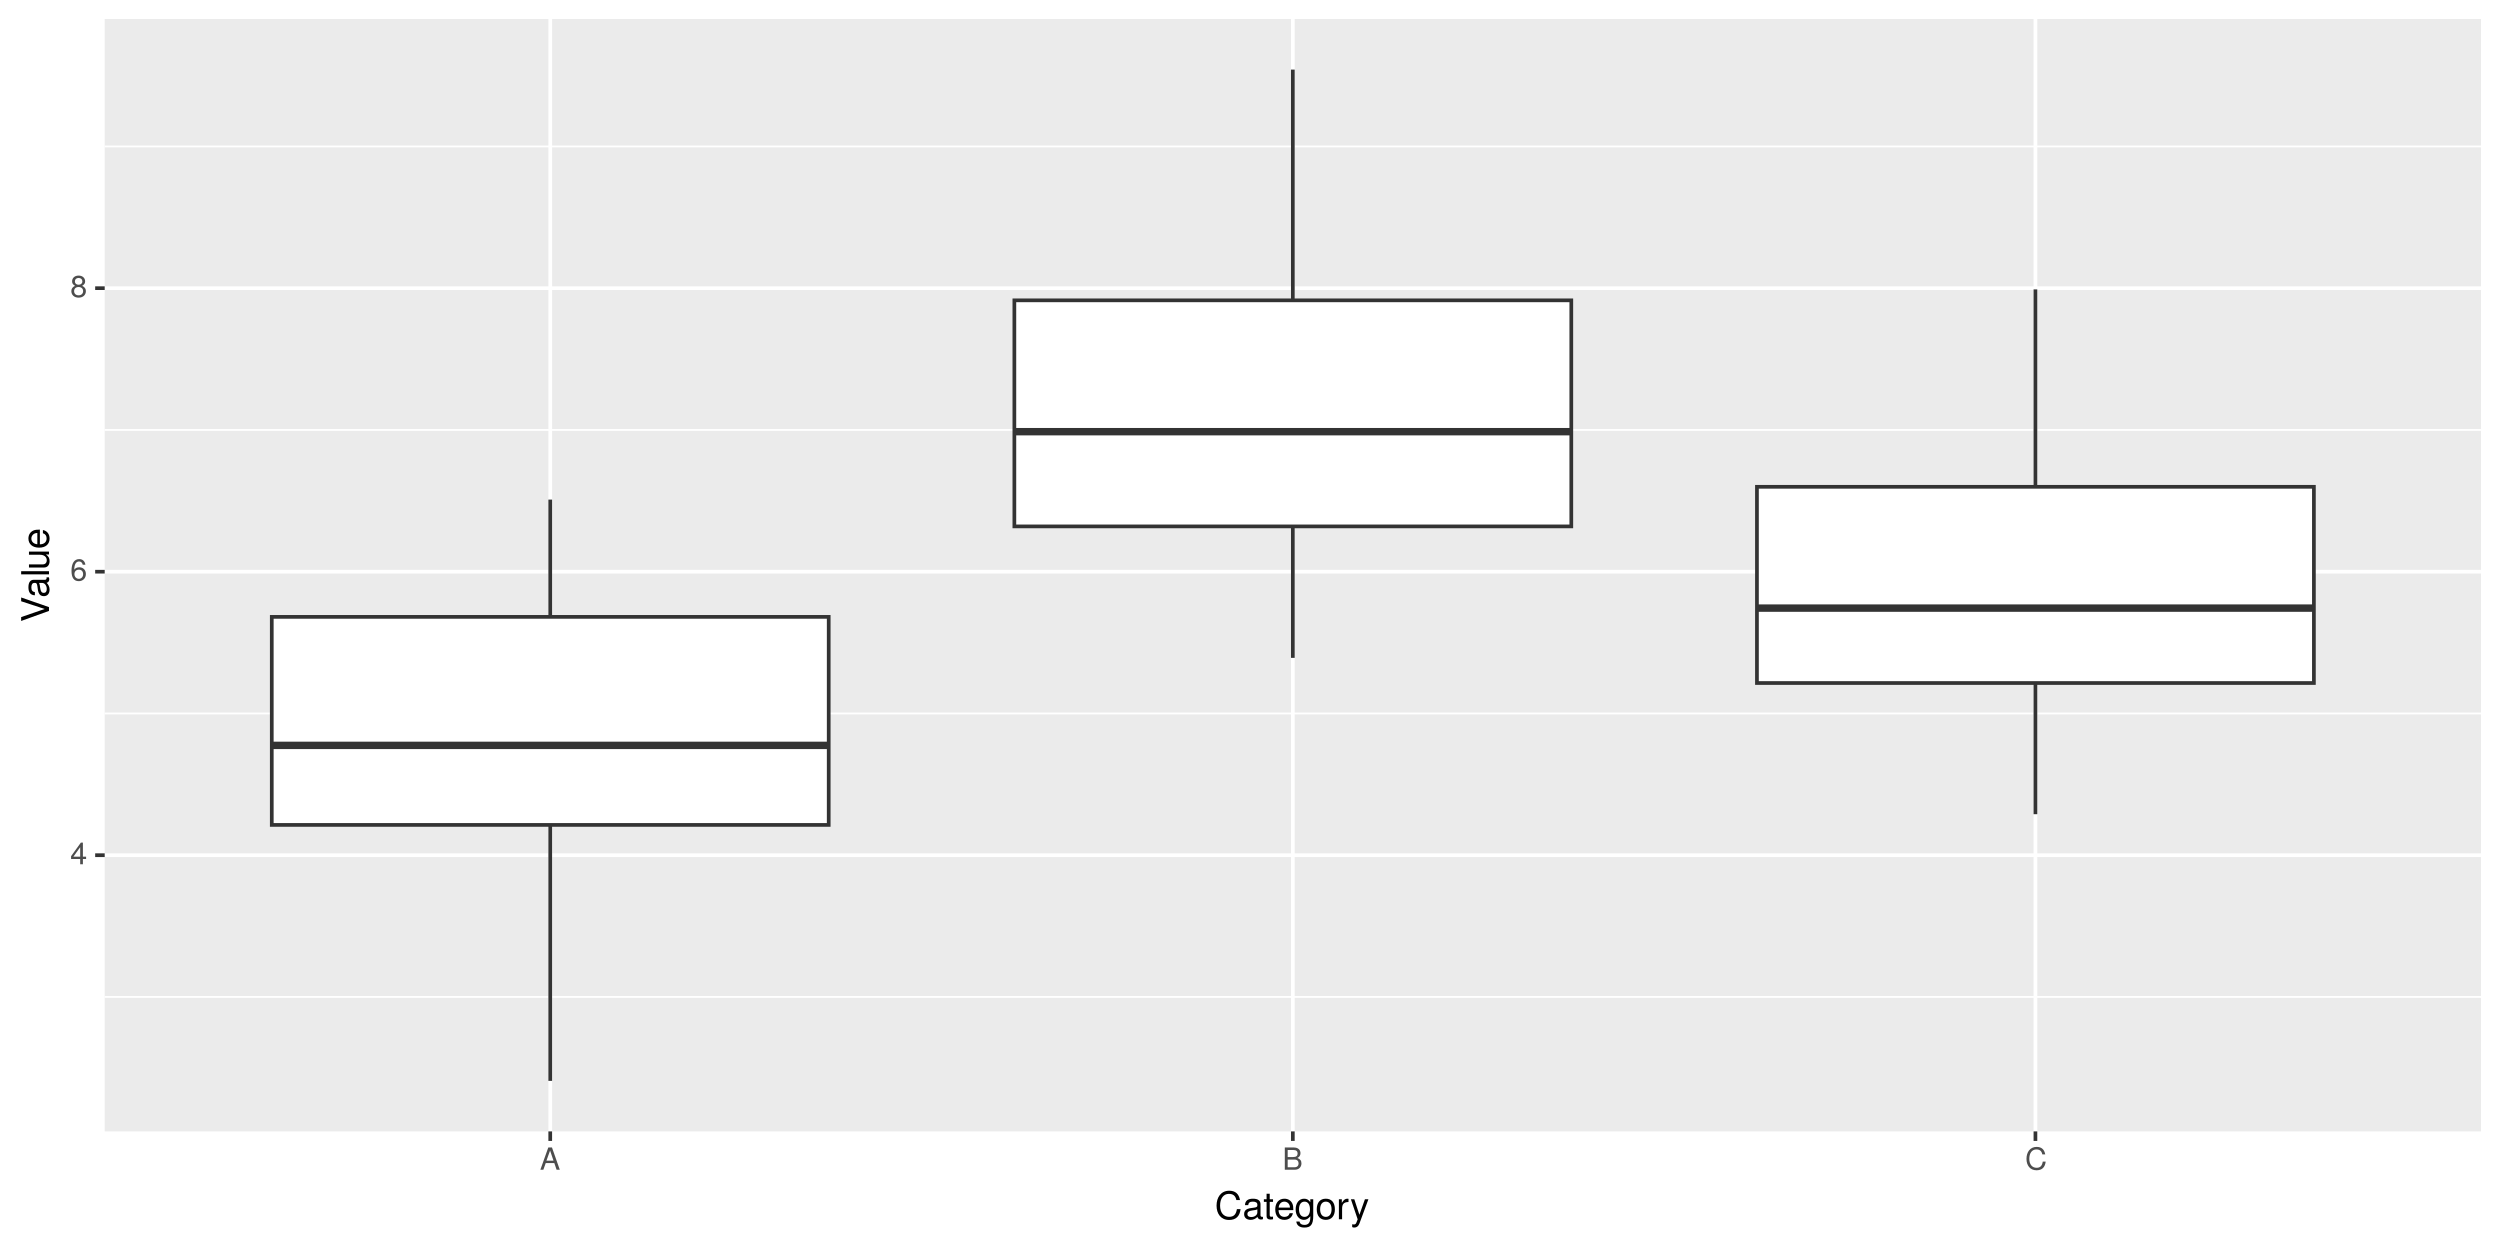
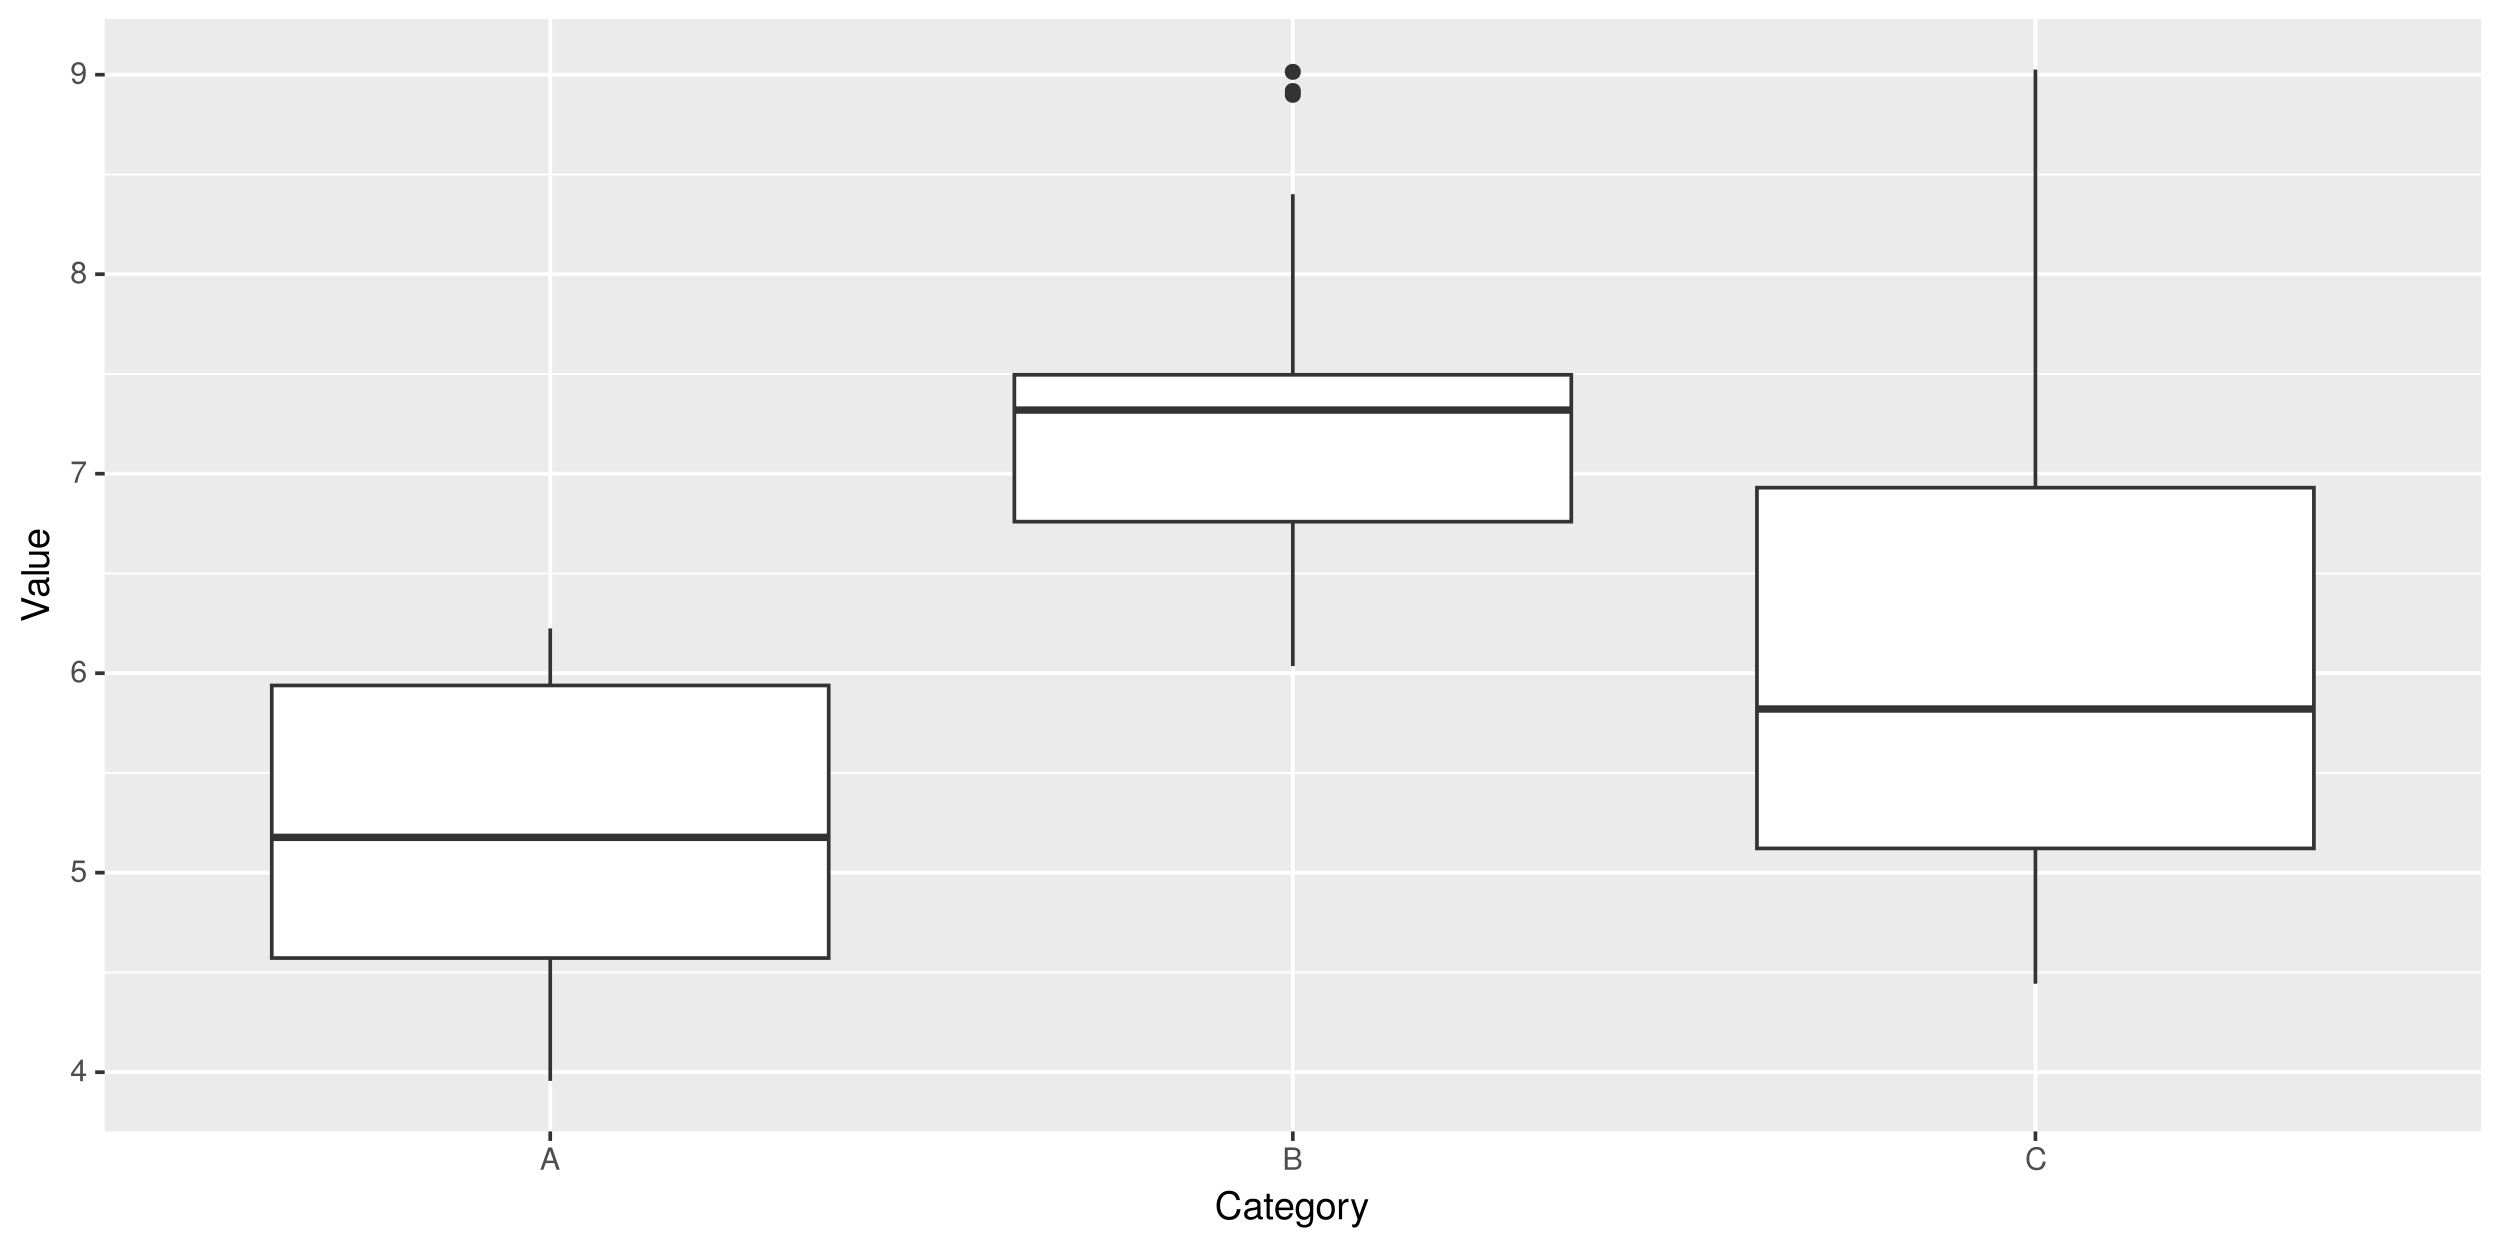
<svg xmlns="http://www.w3.org/2000/svg" xmlns:xlink="http://www.w3.org/1999/xlink" width="720pt" height="360pt" viewBox="0 0 720 360">
  <defs>
    <g>
      <g id="glyph-0-0">
        <path d="M 4.578 -1.5 L 4.578 -2.188 L 3.656 -2.188 L 3.656 -6.234 L 3.078 -6.234 L 0.25 -2.312 L 0.25 -1.5 L 2.875 -1.5 L 2.875 0 L 3.656 0 L 3.656 -1.5 Z M 2.875 -2.188 L 0.922 -2.188 L 2.875 -4.922 Z M 2.875 -2.188 " />
      </g>
      <g id="glyph-0-1">
+         <path d="M 4.516 -2.062 C 4.516 -3.297 3.688 -4.109 2.5 -4.109 C 2.062 -4.109 1.703 -4 1.344 -3.734 L 1.594 -5.344 L 4.188 -5.344 L 4.188 -6.109 L 0.969 -6.109 L 0.5 -2.844 L 1.219 -2.844 C 1.578 -3.266 1.875 -3.422 2.359 -3.422 C 3.188 -3.422 3.719 -2.891 3.719 -1.969 C 3.719 -1.062 3.203 -0.547 2.359 -0.547 C 1.688 -0.547 1.266 -0.891 1.078 -1.594 L 0.312 -1.594 C 0.562 -0.359 1.266 0.125 2.375 0.125 C 3.641 0.125 4.516 -0.75 4.516 -2.062 Z M 4.516 -2.062 " />
+       </g>
+       <g id="glyph-0-2">
        <path d="M 4.516 -1.938 C 4.516 -3.094 3.719 -3.875 2.609 -3.875 C 1.984 -3.875 1.5 -3.641 1.172 -3.188 C 1.172 -4.703 1.672 -5.547 2.562 -5.547 C 3.109 -5.547 3.484 -5.203 3.609 -4.609 L 4.375 -4.609 C 4.234 -5.625 3.562 -6.234 2.609 -6.234 C 1.156 -6.234 0.375 -5.016 0.375 -2.844 C 0.375 -0.891 1.047 0.125 2.469 0.125 C 3.656 0.125 4.516 -0.719 4.516 -1.938 Z M 3.719 -1.875 C 3.719 -1.094 3.188 -0.547 2.484 -0.547 C 1.766 -0.547 1.219 -1.125 1.219 -1.922 C 1.219 -2.688 1.734 -3.188 2.5 -3.188 C 3.25 -3.188 3.719 -2.703 3.719 -1.875 Z M 3.719 -1.875 " />
      </g>
-       <g id="glyph-0-2">
+       <g id="glyph-0-3">
+         <path d="M 4.578 -5.453 L 4.578 -6.109 L 0.406 -6.109 L 0.406 -5.344 L 3.781 -5.344 C 2.531 -3.781 1.656 -1.953 1.219 0 L 2.047 0 C 2.391 -2.016 3.266 -3.891 4.578 -5.453 Z M 4.578 -5.453 " />
+       </g>
+       <g id="glyph-0-4">
        <path d="M 4.516 -1.766 C 4.516 -2.453 4.156 -2.938 3.438 -3.281 C 4.078 -3.672 4.297 -3.984 4.297 -4.578 C 4.297 -5.547 3.531 -6.234 2.422 -6.234 C 1.312 -6.234 0.547 -5.547 0.547 -4.578 C 0.547 -4 0.75 -3.672 1.391 -3.281 C 0.672 -2.938 0.328 -2.453 0.328 -1.766 C 0.328 -0.625 1.188 0.125 2.422 0.125 C 3.656 0.125 4.516 -0.625 4.516 -1.766 Z M 3.5 -4.562 C 3.5 -3.969 3.062 -3.594 2.422 -3.594 C 1.766 -3.594 1.344 -3.969 1.344 -4.562 C 1.344 -5.156 1.766 -5.547 2.422 -5.547 C 3.078 -5.547 3.5 -5.156 3.5 -4.562 Z M 3.719 -1.75 C 3.719 -1.016 3.188 -0.547 2.406 -0.547 C 1.641 -0.547 1.125 -1.016 1.125 -1.75 C 1.125 -2.484 1.641 -2.938 2.422 -2.938 C 3.188 -2.938 3.719 -2.484 3.719 -1.75 Z M 3.719 -1.75 " />
      </g>
-       <g id="glyph-0-3">
+       <g id="glyph-0-5">
+         <path d="M 4.484 -3.266 C 4.484 -5.219 3.797 -6.234 2.375 -6.234 C 1.188 -6.234 0.328 -5.391 0.328 -4.172 C 0.328 -3.016 1.125 -2.219 2.25 -2.219 C 2.844 -2.219 3.266 -2.438 3.672 -2.922 C 3.672 -1.406 3.172 -0.547 2.281 -0.547 C 1.734 -0.547 1.359 -0.891 1.234 -1.5 L 0.469 -1.5 C 0.609 -0.469 1.281 0.125 2.234 0.125 C 3.688 0.125 4.484 -1.109 4.484 -3.266 Z M 3.641 -4.188 C 3.641 -3.422 3.094 -2.906 2.344 -2.906 C 1.594 -2.906 1.125 -3.391 1.125 -4.234 C 1.125 -5.016 1.656 -5.562 2.359 -5.562 C 3.094 -5.562 3.641 -5 3.641 -4.188 Z M 3.641 -4.188 " />
+       </g>
+       <g id="glyph-0-6">
        <path d="M 5.75 0 L 3.5 -6.406 L 2.438 -6.406 L 0.156 0 L 1.016 0 L 1.703 -1.922 L 4.172 -1.922 L 4.828 0 Z M 3.938 -2.609 L 1.906 -2.609 L 2.953 -5.531 Z M 3.938 -2.609 " />
      </g>
-       <g id="glyph-0-4">
+       <g id="glyph-0-7">
        <path d="M 5.484 -1.828 C 5.484 -2.609 5.125 -3.062 4.312 -3.391 C 4.891 -3.656 5.203 -4.141 5.203 -4.781 C 5.203 -5.719 4.516 -6.406 3.297 -6.406 L 0.688 -6.406 L 0.688 0 L 3.594 0 C 4.734 0 5.484 -0.781 5.484 -1.828 Z M 4.375 -4.672 C 4.375 -4.016 4 -3.656 3.094 -3.656 L 1.516 -3.656 L 1.516 -5.688 L 3.094 -5.688 C 4 -5.688 4.375 -5.328 4.375 -4.672 Z M 4.656 -1.828 C 4.656 -1.203 4.281 -0.719 3.516 -0.719 L 1.516 -0.719 L 1.516 -2.922 L 3.516 -2.922 C 4.281 -2.922 4.656 -2.453 4.656 -1.828 Z M 4.656 -1.828 " />
      </g>
-       <g id="glyph-0-5">
+       <g id="glyph-0-8">
        <path d="M 5.953 -2.344 L 5.109 -2.344 C 4.922 -1.125 4.406 -0.562 3.328 -0.562 C 2.047 -0.562 1.234 -1.547 1.234 -3.141 C 1.234 -4.781 2.016 -5.844 3.25 -5.844 C 4.25 -5.844 4.781 -5.406 4.984 -4.422 L 5.828 -4.422 C 5.562 -5.828 4.766 -6.578 3.359 -6.578 C 1.406 -6.578 0.422 -5 0.422 -3.125 C 0.422 -1.266 1.438 0.156 3.312 0.156 C 4.875 0.156 5.766 -0.672 5.953 -2.344 Z M 5.953 -2.344 " />
      </g>
      <g id="glyph-1-0">
        <path d="M 7.453 -2.922 L 6.391 -2.922 C 6.156 -1.406 5.516 -0.703 4.156 -0.703 C 2.562 -0.703 1.547 -1.922 1.547 -3.922 C 1.547 -5.984 2.516 -7.312 4.062 -7.312 C 5.328 -7.312 5.984 -6.75 6.234 -5.531 L 7.281 -5.531 C 6.969 -7.297 5.953 -8.219 4.188 -8.219 C 1.766 -8.219 0.531 -6.266 0.531 -3.922 C 0.531 -1.578 1.797 0.203 4.141 0.203 C 6.109 0.203 7.203 -0.844 7.453 -2.922 Z M 7.453 -2.922 " />
      </g>
      <g id="glyph-1-1">
        <path d="M 5.891 -0.016 L 5.891 -0.719 C 5.781 -0.688 5.734 -0.688 5.688 -0.688 C 5.375 -0.688 5.188 -0.859 5.188 -1.141 L 5.188 -4.359 C 5.188 -5.375 4.438 -5.922 3.031 -5.922 C 1.625 -5.922 0.766 -5.391 0.719 -4.062 L 1.641 -4.062 C 1.719 -4.766 2.141 -5.078 2.984 -5.078 C 3.812 -5.078 4.281 -4.781 4.281 -4.219 L 4.281 -3.984 C 4.281 -3.594 4.047 -3.438 3.328 -3.344 C 2.031 -3.172 1.828 -3.141 1.469 -2.984 C 0.797 -2.719 0.469 -2.203 0.469 -1.5 C 0.469 -0.453 1.188 0.172 2.359 0.172 C 3.094 0.172 3.812 -0.141 4.312 -0.688 C 4.406 -0.234 4.812 0.078 5.266 0.078 C 5.438 0.078 5.594 0.062 5.891 -0.016 Z M 4.281 -1.984 C 4.281 -1.172 3.438 -0.641 2.547 -0.641 C 1.844 -0.641 1.422 -0.891 1.422 -1.516 C 1.422 -2.125 1.828 -2.391 2.812 -2.531 C 3.766 -2.656 3.969 -2.703 4.281 -2.844 Z M 4.281 -1.984 " />
      </g>
      <g id="glyph-1-2">
        <path d="M 2.797 0 L 2.797 -0.766 C 2.672 -0.734 2.531 -0.719 2.359 -0.719 C 1.953 -0.719 1.844 -0.844 1.844 -1.25 L 1.844 -5.016 L 2.797 -5.016 L 2.797 -5.766 L 1.844 -5.766 L 1.844 -7.344 L 0.938 -7.344 L 0.938 -5.766 L 0.156 -5.766 L 0.156 -5.016 L 0.938 -5.016 L 0.938 -0.844 C 0.938 -0.25 1.328 0.078 2.047 0.078 C 2.266 0.078 2.484 0.062 2.797 0 Z M 2.797 0 " />
      </g>
      <g id="glyph-1-3">
        <path d="M 5.641 -2.625 C 5.641 -3.453 5.578 -3.984 5.406 -4.406 C 5.031 -5.359 4.156 -5.922 3.078 -5.922 C 1.469 -5.922 0.438 -4.734 0.438 -2.844 C 0.438 -0.953 1.438 0.172 3.062 0.172 C 4.375 0.172 5.297 -0.578 5.516 -1.75 L 4.594 -1.75 C 4.344 -0.984 3.828 -0.688 3.094 -0.688 C 2.141 -0.688 1.422 -1.297 1.391 -2.625 Z M 4.656 -3.438 C 4.656 -3.438 4.656 -3.391 4.656 -3.359 L 1.422 -3.359 C 1.5 -4.391 2.141 -5.078 3.062 -5.078 C 3.969 -5.078 4.656 -4.328 4.656 -3.438 Z M 4.656 -3.438 " />
      </g>
      <g id="glyph-1-4">
        <path d="M 5.375 -0.953 L 5.375 -5.766 L 4.531 -5.766 L 4.531 -4.922 C 4.062 -5.609 3.516 -5.922 2.766 -5.922 C 1.312 -5.922 0.312 -4.703 0.312 -2.828 C 0.312 -1.016 1.344 0.172 2.688 0.172 C 3.422 0.172 3.922 -0.141 4.531 -0.875 L 4.531 -0.484 C 4.531 1.047 3.906 1.625 2.844 1.625 C 2.109 1.625 1.547 1.359 1.438 0.656 L 0.5 0.656 C 0.609 1.75 1.453 2.391 2.812 2.391 C 4.609 2.391 5.375 1.594 5.375 -0.953 Z M 4.438 -2.844 C 4.438 -1.469 3.844 -0.688 2.875 -0.688 C 1.875 -0.688 1.281 -1.484 1.281 -2.875 C 1.281 -4.266 1.891 -5.078 2.875 -5.078 C 3.859 -5.078 4.438 -4.25 4.438 -2.844 Z M 4.438 -2.844 " />
      </g>
      <g id="glyph-1-5">
        <path d="M 5.609 -2.844 C 5.609 -4.828 4.656 -5.922 2.984 -5.922 C 1.375 -5.922 0.391 -4.812 0.391 -2.875 C 0.391 -0.953 1.359 0.172 3 0.172 C 4.625 0.172 5.609 -0.953 5.609 -2.844 Z M 4.656 -2.844 C 4.656 -1.5 4.016 -0.688 3 -0.688 C 1.984 -0.688 1.359 -1.484 1.359 -2.875 C 1.359 -4.266 1.984 -5.078 3 -5.078 C 4.031 -5.078 4.656 -4.281 4.656 -2.844 Z M 4.656 -2.844 " />
      </g>
      <g id="glyph-1-6">
        <path d="M 3.531 -4.969 L 3.531 -5.891 C 3.375 -5.922 3.297 -5.922 3.172 -5.922 C 2.578 -5.922 2.141 -5.578 1.609 -4.719 L 1.609 -5.766 L 0.766 -5.766 L 0.766 0 L 1.688 0 L 1.688 -2.984 C 1.688 -4.297 2.109 -4.938 3.531 -4.969 Z M 3.531 -4.969 " />
      </g>
      <g id="glyph-1-7">
        <path d="M 5.266 -5.766 L 4.266 -5.766 L 2.672 -1.281 L 1.203 -5.766 L 0.219 -5.766 L 2.172 0.016 L 1.812 0.938 C 1.656 1.344 1.469 1.5 1.078 1.5 C 0.953 1.5 0.797 1.469 0.594 1.438 L 0.594 2.25 C 0.781 2.359 0.969 2.391 1.203 2.391 C 1.859 2.391 2.391 2.031 2.688 1.203 Z M 5.266 -5.766 " />
      </g>
      <g id="glyph-2-0">
        <path d="M -8.016 -7.094 L -8.016 -6 L -1.234 -3.781 L -8.016 -1.438 L -8.016 -0.328 L 0 -3.219 L 0 -4.312 Z M -8.016 -7.094 " />
      </g>
      <g id="glyph-2-1">
        <path d="M -0.016 -5.891 L -0.719 -5.891 C -0.688 -5.781 -0.688 -5.734 -0.688 -5.688 C -0.688 -5.375 -0.859 -5.188 -1.141 -5.188 L -4.359 -5.188 C -5.375 -5.188 -5.922 -4.438 -5.922 -3.031 C -5.922 -1.625 -5.391 -0.766 -4.062 -0.719 L -4.062 -1.641 C -4.766 -1.719 -5.078 -2.141 -5.078 -2.984 C -5.078 -3.812 -4.781 -4.281 -4.219 -4.281 L -3.984 -4.281 C -3.594 -4.281 -3.438 -4.047 -3.344 -3.328 C -3.172 -2.031 -3.141 -1.828 -2.984 -1.469 C -2.719 -0.797 -2.203 -0.469 -1.5 -0.469 C -0.453 -0.469 0.172 -1.188 0.172 -2.359 C 0.172 -3.094 -0.141 -3.812 -0.688 -4.312 C -0.234 -4.406 0.078 -4.812 0.078 -5.266 C 0.078 -5.438 0.062 -5.594 -0.016 -5.891 Z M -1.984 -4.281 C -1.172 -4.281 -0.641 -3.438 -0.641 -2.547 C -0.641 -1.844 -0.891 -1.422 -1.516 -1.422 C -2.125 -1.422 -2.391 -1.828 -2.531 -2.812 C -2.656 -3.766 -2.703 -3.969 -2.844 -4.281 Z M -1.984 -4.281 " />
      </g>
      <g id="glyph-2-2">
        <path d="M 0 -1.656 L -8.016 -1.656 L -8.016 -0.75 L 0 -0.75 Z M 0 -1.656 " />
      </g>
      <g id="glyph-2-3">
        <path d="M 0 -5.297 L -5.766 -5.297 L -5.766 -4.391 L -2.578 -4.391 C -1.406 -4.391 -0.641 -3.766 -0.641 -2.812 C -0.641 -2.094 -1.078 -1.625 -1.766 -1.625 L -5.766 -1.625 L -5.766 -0.719 L -1.406 -0.719 C -0.453 -0.719 0.172 -1.438 0.172 -2.547 C 0.172 -3.406 -0.125 -3.938 -0.891 -4.484 L 0 -4.484 Z M 0 -5.297 " />
      </g>
      <g id="glyph-2-4">
        <path d="M -2.625 -5.641 C -3.453 -5.641 -3.984 -5.578 -4.406 -5.406 C -5.359 -5.031 -5.922 -4.156 -5.922 -3.078 C -5.922 -1.469 -4.734 -0.438 -2.844 -0.438 C -0.953 -0.438 0.172 -1.438 0.172 -3.062 C 0.172 -4.375 -0.578 -5.297 -1.75 -5.516 L -1.75 -4.594 C -0.984 -4.344 -0.688 -3.828 -0.688 -3.094 C -0.688 -2.141 -1.297 -1.422 -2.625 -1.391 Z M -3.438 -4.656 C -3.438 -4.656 -3.391 -4.656 -3.359 -4.656 L -3.359 -1.422 C -4.391 -1.5 -5.078 -2.141 -5.078 -3.062 C -5.078 -3.969 -4.328 -4.656 -3.438 -4.656 Z M -3.438 -4.656 " />
      </g>
    </g>
    <clipPath id="clip-0">
      <path clip-rule="nonzero" d="M 30.152 5.48 L 714.523 5.48 L 714.523 325.852 L 30.152 325.852 Z M 30.152 5.48 " />
    </clipPath>
    <clipPath id="clip-1">
-       <path clip-rule="nonzero" d="M 30.152 286 L 714.523 286 L 714.523 288 L 30.152 288 Z M 30.152 286 " />
+       <path clip-rule="nonzero" d="M 30.152 279 L 714.523 279 L 714.523 281 L 30.152 281 Z M 30.152 279 " />
    </clipPath>
    <clipPath id="clip-2">
-       <path clip-rule="nonzero" d="M 30.152 205 L 714.523 205 L 714.523 206 L 30.152 206 Z M 30.152 205 " />
+       <path clip-rule="nonzero" d="M 30.152 222 L 714.523 222 L 714.523 223 L 30.152 223 Z M 30.152 222 " />
    </clipPath>
    <clipPath id="clip-3">
-       <path clip-rule="nonzero" d="M 30.152 123 L 714.523 123 L 714.523 125 L 30.152 125 Z M 30.152 123 " />
+       <path clip-rule="nonzero" d="M 30.152 164 L 714.523 164 L 714.523 166 L 30.152 166 Z M 30.152 164 " />
    </clipPath>
    <clipPath id="clip-4">
-       <path clip-rule="nonzero" d="M 30.152 41 L 714.523 41 L 714.523 43 L 30.152 43 Z M 30.152 41 " />
+       <path clip-rule="nonzero" d="M 30.152 107 L 714.523 107 L 714.523 108 L 30.152 108 Z M 30.152 107 " />
    </clipPath>
    <clipPath id="clip-5">
-       <path clip-rule="nonzero" d="M 30.152 245 L 714.523 245 L 714.523 247 L 30.152 247 Z M 30.152 245 " />
+       <path clip-rule="nonzero" d="M 30.152 49 L 714.523 49 L 714.523 51 L 30.152 51 Z M 30.152 49 " />
    </clipPath>
    <clipPath id="clip-6">
-       <path clip-rule="nonzero" d="M 30.152 164 L 714.523 164 L 714.523 166 L 30.152 166 Z M 30.152 164 " />
+       <path clip-rule="nonzero" d="M 30.152 308 L 714.523 308 L 714.523 310 L 30.152 310 Z M 30.152 308 " />
    </clipPath>
    <clipPath id="clip-7">
-       <path clip-rule="nonzero" d="M 30.152 82 L 714.523 82 L 714.523 84 L 30.152 84 Z M 30.152 82 " />
+       <path clip-rule="nonzero" d="M 30.152 250 L 714.523 250 L 714.523 252 L 30.152 252 Z M 30.152 250 " />
    </clipPath>
    <clipPath id="clip-8">
+       <path clip-rule="nonzero" d="M 30.152 193 L 714.523 193 L 714.523 195 L 30.152 195 Z M 30.152 193 " />
+     </clipPath>
+     <clipPath id="clip-9">
+       <path clip-rule="nonzero" d="M 30.152 135 L 714.523 135 L 714.523 137 L 30.152 137 Z M 30.152 135 " />
+     </clipPath>
+     <clipPath id="clip-10">
+       <path clip-rule="nonzero" d="M 30.152 78 L 714.523 78 L 714.523 80 L 30.152 80 Z M 30.152 78 " />
+     </clipPath>
+     <clipPath id="clip-11">
+       <path clip-rule="nonzero" d="M 30.152 20 L 714.523 20 L 714.523 23 L 30.152 23 Z M 30.152 20 " />
+     </clipPath>
+     <clipPath id="clip-12">
      <path clip-rule="nonzero" d="M 157 5.48 L 160 5.48 L 160 325.852 L 157 325.852 Z M 157 5.48 " />
    </clipPath>
-     <clipPath id="clip-9">
+     <clipPath id="clip-13">
      <path clip-rule="nonzero" d="M 371 5.48 L 373 5.48 L 373 325.852 L 371 325.852 Z M 371 5.48 " />
    </clipPath>
-     <clipPath id="clip-10">
+     <clipPath id="clip-14">
      <path clip-rule="nonzero" d="M 585 5.48 L 587 5.48 L 587 325.852 L 585 325.852 Z M 585 5.48 " />
    </clipPath>
  </defs>
  <rect x="-72" y="-36" width="864" height="432" fill="rgb(100%, 100%, 100%)" fill-opacity="1" />
  <rect x="-72" y="-36" width="864" height="432" fill="rgb(100%, 100%, 100%)" fill-opacity="1" />
  <path fill="none" stroke-width="1.067" stroke-linecap="round" stroke-linejoin="round" stroke="rgb(100%, 100%, 100%)" stroke-opacity="1" stroke-miterlimit="10" d="M 0 360 L 720 360 L 720 0 L 0 0 Z M 0 360 " />
  <g clip-path="url(#clip-0)">
    <path fill-rule="nonzero" fill="rgb(92.157%, 92.157%, 92.157%)" fill-opacity="1" d="M 30.152 325.848 L 714.523 325.848 L 714.523 5.477 L 30.152 5.477 Z M 30.152 325.848 " />
  </g>
  <g clip-path="url(#clip-1)">
-     <path fill="none" stroke-width="0.533" stroke-linecap="butt" stroke-linejoin="round" stroke="rgb(100%, 100%, 100%)" stroke-opacity="1" stroke-miterlimit="10" d="M 30.152 287.121 L 714.52 287.121 " />
+     <path fill="none" stroke-width="0.533" stroke-linecap="butt" stroke-linejoin="round" stroke="rgb(100%, 100%, 100%)" stroke-opacity="1" stroke-miterlimit="10" d="M 30.152 280.059 L 714.52 280.059 " />
  </g>
  <g clip-path="url(#clip-2)">
-     <path fill="none" stroke-width="0.533" stroke-linecap="butt" stroke-linejoin="round" stroke="rgb(100%, 100%, 100%)" stroke-opacity="1" stroke-miterlimit="10" d="M 30.152 205.473 L 714.52 205.473 " />
+     <path fill="none" stroke-width="0.533" stroke-linecap="butt" stroke-linejoin="round" stroke="rgb(100%, 100%, 100%)" stroke-opacity="1" stroke-miterlimit="10" d="M 30.152 222.605 L 714.52 222.605 " />
  </g>
  <g clip-path="url(#clip-3)">
-     <path fill="none" stroke-width="0.533" stroke-linecap="butt" stroke-linejoin="round" stroke="rgb(100%, 100%, 100%)" stroke-opacity="1" stroke-miterlimit="10" d="M 30.152 123.824 L 714.52 123.824 " />
+     <path fill="none" stroke-width="0.533" stroke-linecap="butt" stroke-linejoin="round" stroke="rgb(100%, 100%, 100%)" stroke-opacity="1" stroke-miterlimit="10" d="M 30.152 165.152 L 714.52 165.152 " />
  </g>
  <g clip-path="url(#clip-4)">
-     <path fill="none" stroke-width="0.533" stroke-linecap="butt" stroke-linejoin="round" stroke="rgb(100%, 100%, 100%)" stroke-opacity="1" stroke-miterlimit="10" d="M 30.152 42.172 L 714.52 42.172 " />
+     <path fill="none" stroke-width="0.533" stroke-linecap="butt" stroke-linejoin="round" stroke="rgb(100%, 100%, 100%)" stroke-opacity="1" stroke-miterlimit="10" d="M 30.152 107.695 L 714.52 107.695 " />
  </g>
  <g clip-path="url(#clip-5)">
-     <path fill="none" stroke-width="1.067" stroke-linecap="butt" stroke-linejoin="round" stroke="rgb(100%, 100%, 100%)" stroke-opacity="1" stroke-miterlimit="10" d="M 30.152 246.297 L 714.52 246.297 " />
+     <path fill="none" stroke-width="0.533" stroke-linecap="butt" stroke-linejoin="round" stroke="rgb(100%, 100%, 100%)" stroke-opacity="1" stroke-miterlimit="10" d="M 30.152 50.242 L 714.52 50.242 " />
  </g>
  <g clip-path="url(#clip-6)">
-     <path fill="none" stroke-width="1.067" stroke-linecap="butt" stroke-linejoin="round" stroke="rgb(100%, 100%, 100%)" stroke-opacity="1" stroke-miterlimit="10" d="M 30.152 164.648 L 714.52 164.648 " />
+     <path fill="none" stroke-width="1.067" stroke-linecap="butt" stroke-linejoin="round" stroke="rgb(100%, 100%, 100%)" stroke-opacity="1" stroke-miterlimit="10" d="M 30.152 308.789 L 714.52 308.789 " />
  </g>
  <g clip-path="url(#clip-7)">
-     <path fill="none" stroke-width="1.067" stroke-linecap="butt" stroke-linejoin="round" stroke="rgb(100%, 100%, 100%)" stroke-opacity="1" stroke-miterlimit="10" d="M 30.152 82.996 L 714.52 82.996 " />
+     <path fill="none" stroke-width="1.067" stroke-linecap="butt" stroke-linejoin="round" stroke="rgb(100%, 100%, 100%)" stroke-opacity="1" stroke-miterlimit="10" d="M 30.152 251.332 L 714.52 251.332 " />
  </g>
  <g clip-path="url(#clip-8)">
+     <path fill="none" stroke-width="1.067" stroke-linecap="butt" stroke-linejoin="round" stroke="rgb(100%, 100%, 100%)" stroke-opacity="1" stroke-miterlimit="10" d="M 30.152 193.879 L 714.52 193.879 " />
+   </g>
+   <g clip-path="url(#clip-9)">
+     <path fill="none" stroke-width="1.067" stroke-linecap="butt" stroke-linejoin="round" stroke="rgb(100%, 100%, 100%)" stroke-opacity="1" stroke-miterlimit="10" d="M 30.152 136.422 L 714.52 136.422 " />
+   </g>
+   <g clip-path="url(#clip-10)">
+     <path fill="none" stroke-width="1.067" stroke-linecap="butt" stroke-linejoin="round" stroke="rgb(100%, 100%, 100%)" stroke-opacity="1" stroke-miterlimit="10" d="M 30.152 78.969 L 714.52 78.969 " />
+   </g>
+   <g clip-path="url(#clip-11)">
+     <path fill="none" stroke-width="1.067" stroke-linecap="butt" stroke-linejoin="round" stroke="rgb(100%, 100%, 100%)" stroke-opacity="1" stroke-miterlimit="10" d="M 30.152 21.516 L 714.52 21.516 " />
+   </g>
+   <g clip-path="url(#clip-12)">
    <path fill="none" stroke-width="1.067" stroke-linecap="butt" stroke-linejoin="round" stroke="rgb(100%, 100%, 100%)" stroke-opacity="1" stroke-miterlimit="10" d="M 158.469 325.848 L 158.469 5.48 " />
  </g>
-   <g clip-path="url(#clip-9)">
+   <g clip-path="url(#clip-13)">
    <path fill="none" stroke-width="1.067" stroke-linecap="butt" stroke-linejoin="round" stroke="rgb(100%, 100%, 100%)" stroke-opacity="1" stroke-miterlimit="10" d="M 372.336 325.848 L 372.336 5.48 " />
  </g>
-   <g clip-path="url(#clip-10)">
+   <g clip-path="url(#clip-14)">
    <path fill="none" stroke-width="1.067" stroke-linecap="butt" stroke-linejoin="round" stroke="rgb(100%, 100%, 100%)" stroke-opacity="1" stroke-miterlimit="10" d="M 586.203 325.848 L 586.203 5.48 " />
  </g>
-   <path fill="none" stroke-width="1.067" stroke-linecap="butt" stroke-linejoin="round" stroke="rgb(20%, 20%, 20%)" stroke-opacity="1" stroke-miterlimit="10" d="M 158.469 177.66 L 158.469 143.887 " />
-   <path fill="none" stroke-width="1.067" stroke-linecap="butt" stroke-linejoin="round" stroke="rgb(20%, 20%, 20%)" stroke-opacity="1" stroke-miterlimit="10" d="M 158.469 237.578 L 158.469 311.285 " />
-   <path fill-rule="nonzero" fill="rgb(100%, 100%, 100%)" fill-opacity="1" stroke-width="1.067" stroke-linecap="butt" stroke-linejoin="miter" stroke="rgb(20%, 20%, 20%)" stroke-opacity="1" stroke-miterlimit="10" d="M 78.27 177.66 L 78.27 237.578 L 238.668 237.578 L 238.668 177.66 Z M 78.27 177.66 " />
-   <path fill="none" stroke-width="2.134" stroke-linecap="butt" stroke-linejoin="miter" stroke="rgb(20%, 20%, 20%)" stroke-opacity="1" stroke-miterlimit="10" d="M 78.27 214.668 L 238.668 214.668 " />
-   <path fill="none" stroke-width="1.067" stroke-linecap="butt" stroke-linejoin="round" stroke="rgb(20%, 20%, 20%)" stroke-opacity="1" stroke-miterlimit="10" d="M 372.336 86.496 L 372.336 20.043 " />
-   <path fill="none" stroke-width="1.067" stroke-linecap="butt" stroke-linejoin="round" stroke="rgb(20%, 20%, 20%)" stroke-opacity="1" stroke-miterlimit="10" d="M 372.336 151.602 L 372.336 189.457 " />
-   <path fill-rule="nonzero" fill="rgb(100%, 100%, 100%)" fill-opacity="1" stroke-width="1.067" stroke-linecap="butt" stroke-linejoin="miter" stroke="rgb(20%, 20%, 20%)" stroke-opacity="1" stroke-miterlimit="10" d="M 292.137 86.496 L 292.137 151.602 L 452.535 151.602 L 452.535 86.496 Z M 292.137 86.496 " />
-   <path fill="none" stroke-width="2.134" stroke-linecap="butt" stroke-linejoin="miter" stroke="rgb(20%, 20%, 20%)" stroke-opacity="1" stroke-miterlimit="10" d="M 292.137 124.324 L 452.535 124.324 " />
-   <path fill="none" stroke-width="1.067" stroke-linecap="butt" stroke-linejoin="round" stroke="rgb(20%, 20%, 20%)" stroke-opacity="1" stroke-miterlimit="10" d="M 586.203 140.199 L 586.203 83.355 " />
-   <path fill="none" stroke-width="1.067" stroke-linecap="butt" stroke-linejoin="round" stroke="rgb(20%, 20%, 20%)" stroke-opacity="1" stroke-miterlimit="10" d="M 586.203 196.707 L 586.203 234.496 " />
-   <path fill-rule="nonzero" fill="rgb(100%, 100%, 100%)" fill-opacity="1" stroke-width="1.067" stroke-linecap="butt" stroke-linejoin="miter" stroke="rgb(20%, 20%, 20%)" stroke-opacity="1" stroke-miterlimit="10" d="M 506 140.199 L 506 196.707 L 666.402 196.707 L 666.402 140.199 Z M 506 140.199 " />
-   <path fill="none" stroke-width="2.134" stroke-linecap="butt" stroke-linejoin="miter" stroke="rgb(20%, 20%, 20%)" stroke-opacity="1" stroke-miterlimit="10" d="M 506 175.137 L 666.402 175.137 " />
-   <g fill="rgb(30.196%, 30.196%, 30.196%)" fill-opacity="1">
-     <use xlink:href="#glyph-0-0" x="20.219" y="248.899" />
-   </g>
-   <g fill="rgb(30.196%, 30.196%, 30.196%)" fill-opacity="1">
-     <use xlink:href="#glyph-0-1" x="20.219" y="167.251" />
-   </g>
-   <g fill="rgb(30.196%, 30.196%, 30.196%)" fill-opacity="1">
-     <use xlink:href="#glyph-0-2" x="20.219" y="85.599" />
-   </g>
-   <path fill="none" stroke-width="1.067" stroke-linecap="butt" stroke-linejoin="round" stroke="rgb(20%, 20%, 20%)" stroke-opacity="1" stroke-miterlimit="10" d="M 27.41 246.297 L 30.152 246.297 " />
-   <path fill="none" stroke-width="1.067" stroke-linecap="butt" stroke-linejoin="round" stroke="rgb(20%, 20%, 20%)" stroke-opacity="1" stroke-miterlimit="10" d="M 27.41 164.648 L 30.152 164.648 " />
-   <path fill="none" stroke-width="1.067" stroke-linecap="butt" stroke-linejoin="round" stroke="rgb(20%, 20%, 20%)" stroke-opacity="1" stroke-miterlimit="10" d="M 27.41 82.996 L 30.152 82.996 " />
+   <path fill="none" stroke-width="1.067" stroke-linecap="butt" stroke-linejoin="round" stroke="rgb(20%, 20%, 20%)" stroke-opacity="1" stroke-miterlimit="10" d="M 158.469 197.414 L 158.469 180.98 " />
+   <path fill="none" stroke-width="1.067" stroke-linecap="butt" stroke-linejoin="round" stroke="rgb(20%, 20%, 20%)" stroke-opacity="1" stroke-miterlimit="10" d="M 158.469 275.918 L 158.469 311.285 " />
+   <path fill-rule="nonzero" fill="rgb(100%, 100%, 100%)" fill-opacity="1" stroke-width="1.067" stroke-linecap="butt" stroke-linejoin="miter" stroke="rgb(20%, 20%, 20%)" stroke-opacity="1" stroke-miterlimit="10" d="M 78.27 197.414 L 78.27 275.918 L 238.668 275.918 L 238.668 197.414 Z M 78.27 197.414 " />
+   <path fill="none" stroke-width="2.134" stroke-linecap="butt" stroke-linejoin="miter" stroke="rgb(20%, 20%, 20%)" stroke-opacity="1" stroke-miterlimit="10" d="M 78.27 241.16 L 238.668 241.16 " />
+   <path fill-rule="nonzero" fill="rgb(20%, 20%, 20%)" fill-opacity="1" stroke-width="0.709" stroke-linecap="round" stroke-linejoin="round" stroke="rgb(20%, 20%, 20%)" stroke-opacity="1" stroke-miterlimit="10" d="M 374.289 26.211 C 374.289 28.816 370.379 28.816 370.379 26.211 C 370.379 23.605 374.289 23.605 374.289 26.211 " />
+   <path fill-rule="nonzero" fill="rgb(20%, 20%, 20%)" fill-opacity="1" stroke-width="0.709" stroke-linecap="round" stroke-linejoin="round" stroke="rgb(20%, 20%, 20%)" stroke-opacity="1" stroke-miterlimit="10" d="M 374.289 27.305 C 374.289 29.91 370.379 29.91 370.379 27.305 C 370.379 24.699 374.289 24.699 374.289 27.305 " />
+   <path fill-rule="nonzero" fill="rgb(20%, 20%, 20%)" fill-opacity="1" stroke-width="0.709" stroke-linecap="round" stroke-linejoin="round" stroke="rgb(20%, 20%, 20%)" stroke-opacity="1" stroke-miterlimit="10" d="M 374.289 20.691 C 374.289 23.297 370.379 23.297 370.379 20.691 C 370.379 18.086 374.289 18.086 374.289 20.691 " />
+   <path fill="none" stroke-width="1.067" stroke-linecap="butt" stroke-linejoin="round" stroke="rgb(20%, 20%, 20%)" stroke-opacity="1" stroke-miterlimit="10" d="M 372.336 107.945 L 372.336 55.926 " />
+   <path fill="none" stroke-width="1.067" stroke-linecap="butt" stroke-linejoin="round" stroke="rgb(20%, 20%, 20%)" stroke-opacity="1" stroke-miterlimit="10" d="M 372.336 150.238 L 372.336 191.82 " />
+   <path fill-rule="nonzero" fill="rgb(100%, 100%, 100%)" fill-opacity="1" stroke-width="1.067" stroke-linecap="butt" stroke-linejoin="miter" stroke="rgb(20%, 20%, 20%)" stroke-opacity="1" stroke-miterlimit="10" d="M 292.137 107.945 L 292.137 150.238 L 452.535 150.238 L 452.535 107.945 Z M 292.137 107.945 " />
+   <path fill="none" stroke-width="2.134" stroke-linecap="butt" stroke-linejoin="miter" stroke="rgb(20%, 20%, 20%)" stroke-opacity="1" stroke-miterlimit="10" d="M 292.137 118.098 L 452.535 118.098 " />
+   <path fill="none" stroke-width="1.067" stroke-linecap="butt" stroke-linejoin="round" stroke="rgb(20%, 20%, 20%)" stroke-opacity="1" stroke-miterlimit="10" d="M 586.203 140.449 L 586.203 20.043 " />
+   <path fill="none" stroke-width="1.067" stroke-linecap="butt" stroke-linejoin="round" stroke="rgb(20%, 20%, 20%)" stroke-opacity="1" stroke-miterlimit="10" d="M 586.203 244.344 L 586.203 283.309 " />
+   <path fill-rule="nonzero" fill="rgb(100%, 100%, 100%)" fill-opacity="1" stroke-width="1.067" stroke-linecap="butt" stroke-linejoin="miter" stroke="rgb(20%, 20%, 20%)" stroke-opacity="1" stroke-miterlimit="10" d="M 506 140.449 L 506 244.344 L 666.402 244.344 L 666.402 140.449 Z M 506 140.449 " />
+   <path fill="none" stroke-width="2.134" stroke-linecap="butt" stroke-linejoin="miter" stroke="rgb(20%, 20%, 20%)" stroke-opacity="1" stroke-miterlimit="10" d="M 506 204.195 L 666.402 204.195 " />
+   <g fill="rgb(30.196%, 30.196%, 30.196%)" fill-opacity="1">
+     <use xlink:href="#glyph-0-0" x="20.219" y="311.392" />
+   </g>
+   <g fill="rgb(30.196%, 30.196%, 30.196%)" fill-opacity="1">
+     <use xlink:href="#glyph-0-1" x="20.219" y="253.935" />
+   </g>
+   <g fill="rgb(30.196%, 30.196%, 30.196%)" fill-opacity="1">
+     <use xlink:href="#glyph-0-2" x="20.219" y="196.481" />
+   </g>
+   <g fill="rgb(30.196%, 30.196%, 30.196%)" fill-opacity="1">
+     <use xlink:href="#glyph-0-3" x="20.219" y="139.024" />
+   </g>
+   <g fill="rgb(30.196%, 30.196%, 30.196%)" fill-opacity="1">
+     <use xlink:href="#glyph-0-4" x="20.219" y="81.571" />
+   </g>
+   <g fill="rgb(30.196%, 30.196%, 30.196%)" fill-opacity="1">
+     <use xlink:href="#glyph-0-5" x="20.219" y="24.118" />
+   </g>
+   <path fill="none" stroke-width="1.067" stroke-linecap="butt" stroke-linejoin="round" stroke="rgb(20%, 20%, 20%)" stroke-opacity="1" stroke-miterlimit="10" d="M 27.41 308.789 L 30.152 308.789 " />
+   <path fill="none" stroke-width="1.067" stroke-linecap="butt" stroke-linejoin="round" stroke="rgb(20%, 20%, 20%)" stroke-opacity="1" stroke-miterlimit="10" d="M 27.41 251.332 L 30.152 251.332 " />
+   <path fill="none" stroke-width="1.067" stroke-linecap="butt" stroke-linejoin="round" stroke="rgb(20%, 20%, 20%)" stroke-opacity="1" stroke-miterlimit="10" d="M 27.41 193.879 L 30.152 193.879 " />
+   <path fill="none" stroke-width="1.067" stroke-linecap="butt" stroke-linejoin="round" stroke="rgb(20%, 20%, 20%)" stroke-opacity="1" stroke-miterlimit="10" d="M 27.41 136.422 L 30.152 136.422 " />
+   <path fill="none" stroke-width="1.067" stroke-linecap="butt" stroke-linejoin="round" stroke="rgb(20%, 20%, 20%)" stroke-opacity="1" stroke-miterlimit="10" d="M 27.41 78.969 L 30.152 78.969 " />
+   <path fill="none" stroke-width="1.067" stroke-linecap="butt" stroke-linejoin="round" stroke="rgb(20%, 20%, 20%)" stroke-opacity="1" stroke-miterlimit="10" d="M 27.41 21.516 L 30.152 21.516 " />
  <path fill="none" stroke-width="1.067" stroke-linecap="butt" stroke-linejoin="round" stroke="rgb(20%, 20%, 20%)" stroke-opacity="1" stroke-miterlimit="10" d="M 158.469 328.59 L 158.469 325.848 " />
  <path fill="none" stroke-width="1.067" stroke-linecap="butt" stroke-linejoin="round" stroke="rgb(20%, 20%, 20%)" stroke-opacity="1" stroke-miterlimit="10" d="M 372.336 328.59 L 372.336 325.848 " />
  <path fill="none" stroke-width="1.067" stroke-linecap="butt" stroke-linejoin="round" stroke="rgb(20%, 20%, 20%)" stroke-opacity="1" stroke-miterlimit="10" d="M 586.203 328.59 L 586.203 325.848 " />
  <g fill="rgb(30.196%, 30.196%, 30.196%)" fill-opacity="1">
-     <use xlink:href="#glyph-0-3" x="155.469" y="336.884" />
-   </g>
-   <g fill="rgb(30.196%, 30.196%, 30.196%)" fill-opacity="1">
-     <use xlink:href="#glyph-0-4" x="369.336" y="336.884" />
-   </g>
-   <g fill="rgb(30.196%, 30.196%, 30.196%)" fill-opacity="1">
-     <use xlink:href="#glyph-0-5" x="583.203" y="336.884" />
+     <use xlink:href="#glyph-0-6" x="155.469" y="336.884" />
+   </g>
+   <g fill="rgb(30.196%, 30.196%, 30.196%)" fill-opacity="1">
+     <use xlink:href="#glyph-0-7" x="369.336" y="336.884" />
+   </g>
+   <g fill="rgb(30.196%, 30.196%, 30.196%)" fill-opacity="1">
+     <use xlink:href="#glyph-0-8" x="583.203" y="336.884" />
  </g>
  <g fill="rgb(0%, 0%, 0%)" fill-opacity="1">
    <use xlink:href="#glyph-1-0" x="349.836" y="351.147" />
    <use xlink:href="#glyph-1-1" x="357.836" y="351.147" />
    <use xlink:href="#glyph-1-2" x="363.836" y="351.147" />
    <use xlink:href="#glyph-1-3" x="366.836" y="351.147" />
    <use xlink:href="#glyph-1-4" x="372.836" y="351.147" />
    <use xlink:href="#glyph-1-5" x="378.836" y="351.147" />
    <use xlink:href="#glyph-1-6" x="384.836" y="351.147" />
    <use xlink:href="#glyph-1-7" x="388.836" y="351.147" />
  </g>
  <g fill="rgb(0%, 0%, 0%)" fill-opacity="1">
    <use xlink:href="#glyph-2-0" x="14.108" y="179.164" />
    <use xlink:href="#glyph-2-1" x="14.108" y="172.164" />
    <use xlink:href="#glyph-2-2" x="14.108" y="166.164" />
    <use xlink:href="#glyph-2-3" x="14.108" y="164.164" />
    <use xlink:href="#glyph-2-4" x="14.108" y="158.164" />
  </g>
</svg>
